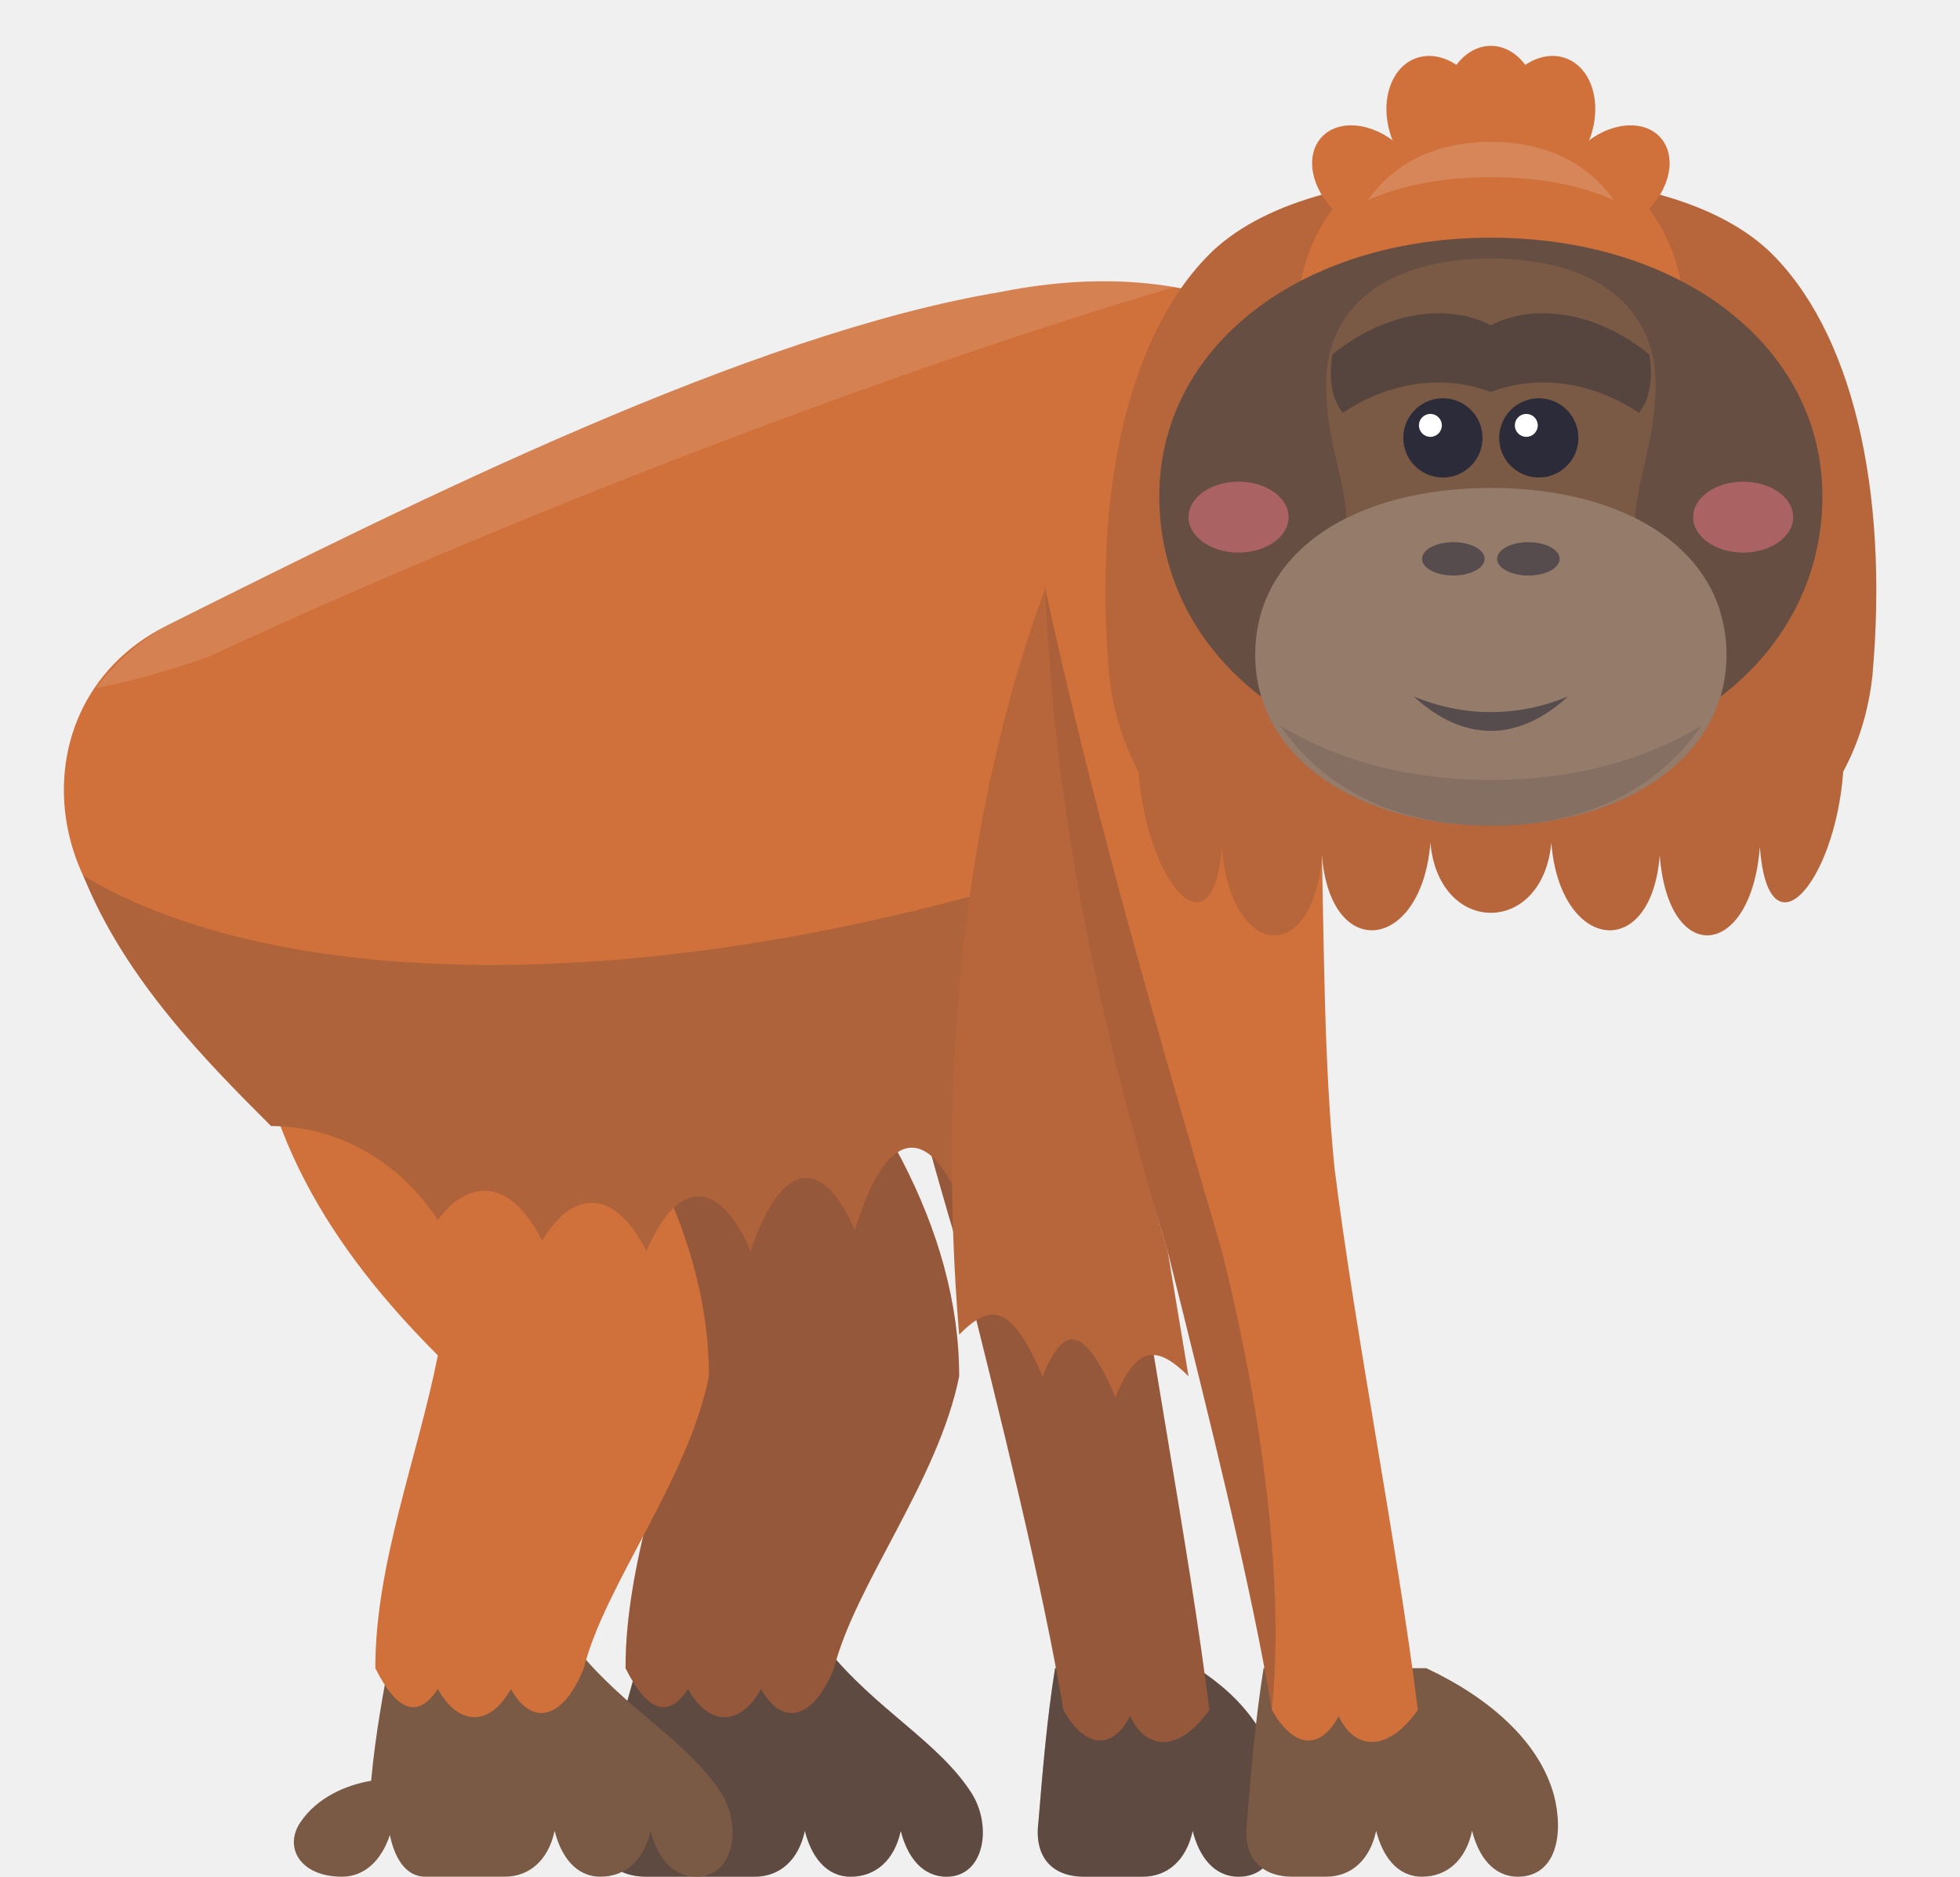
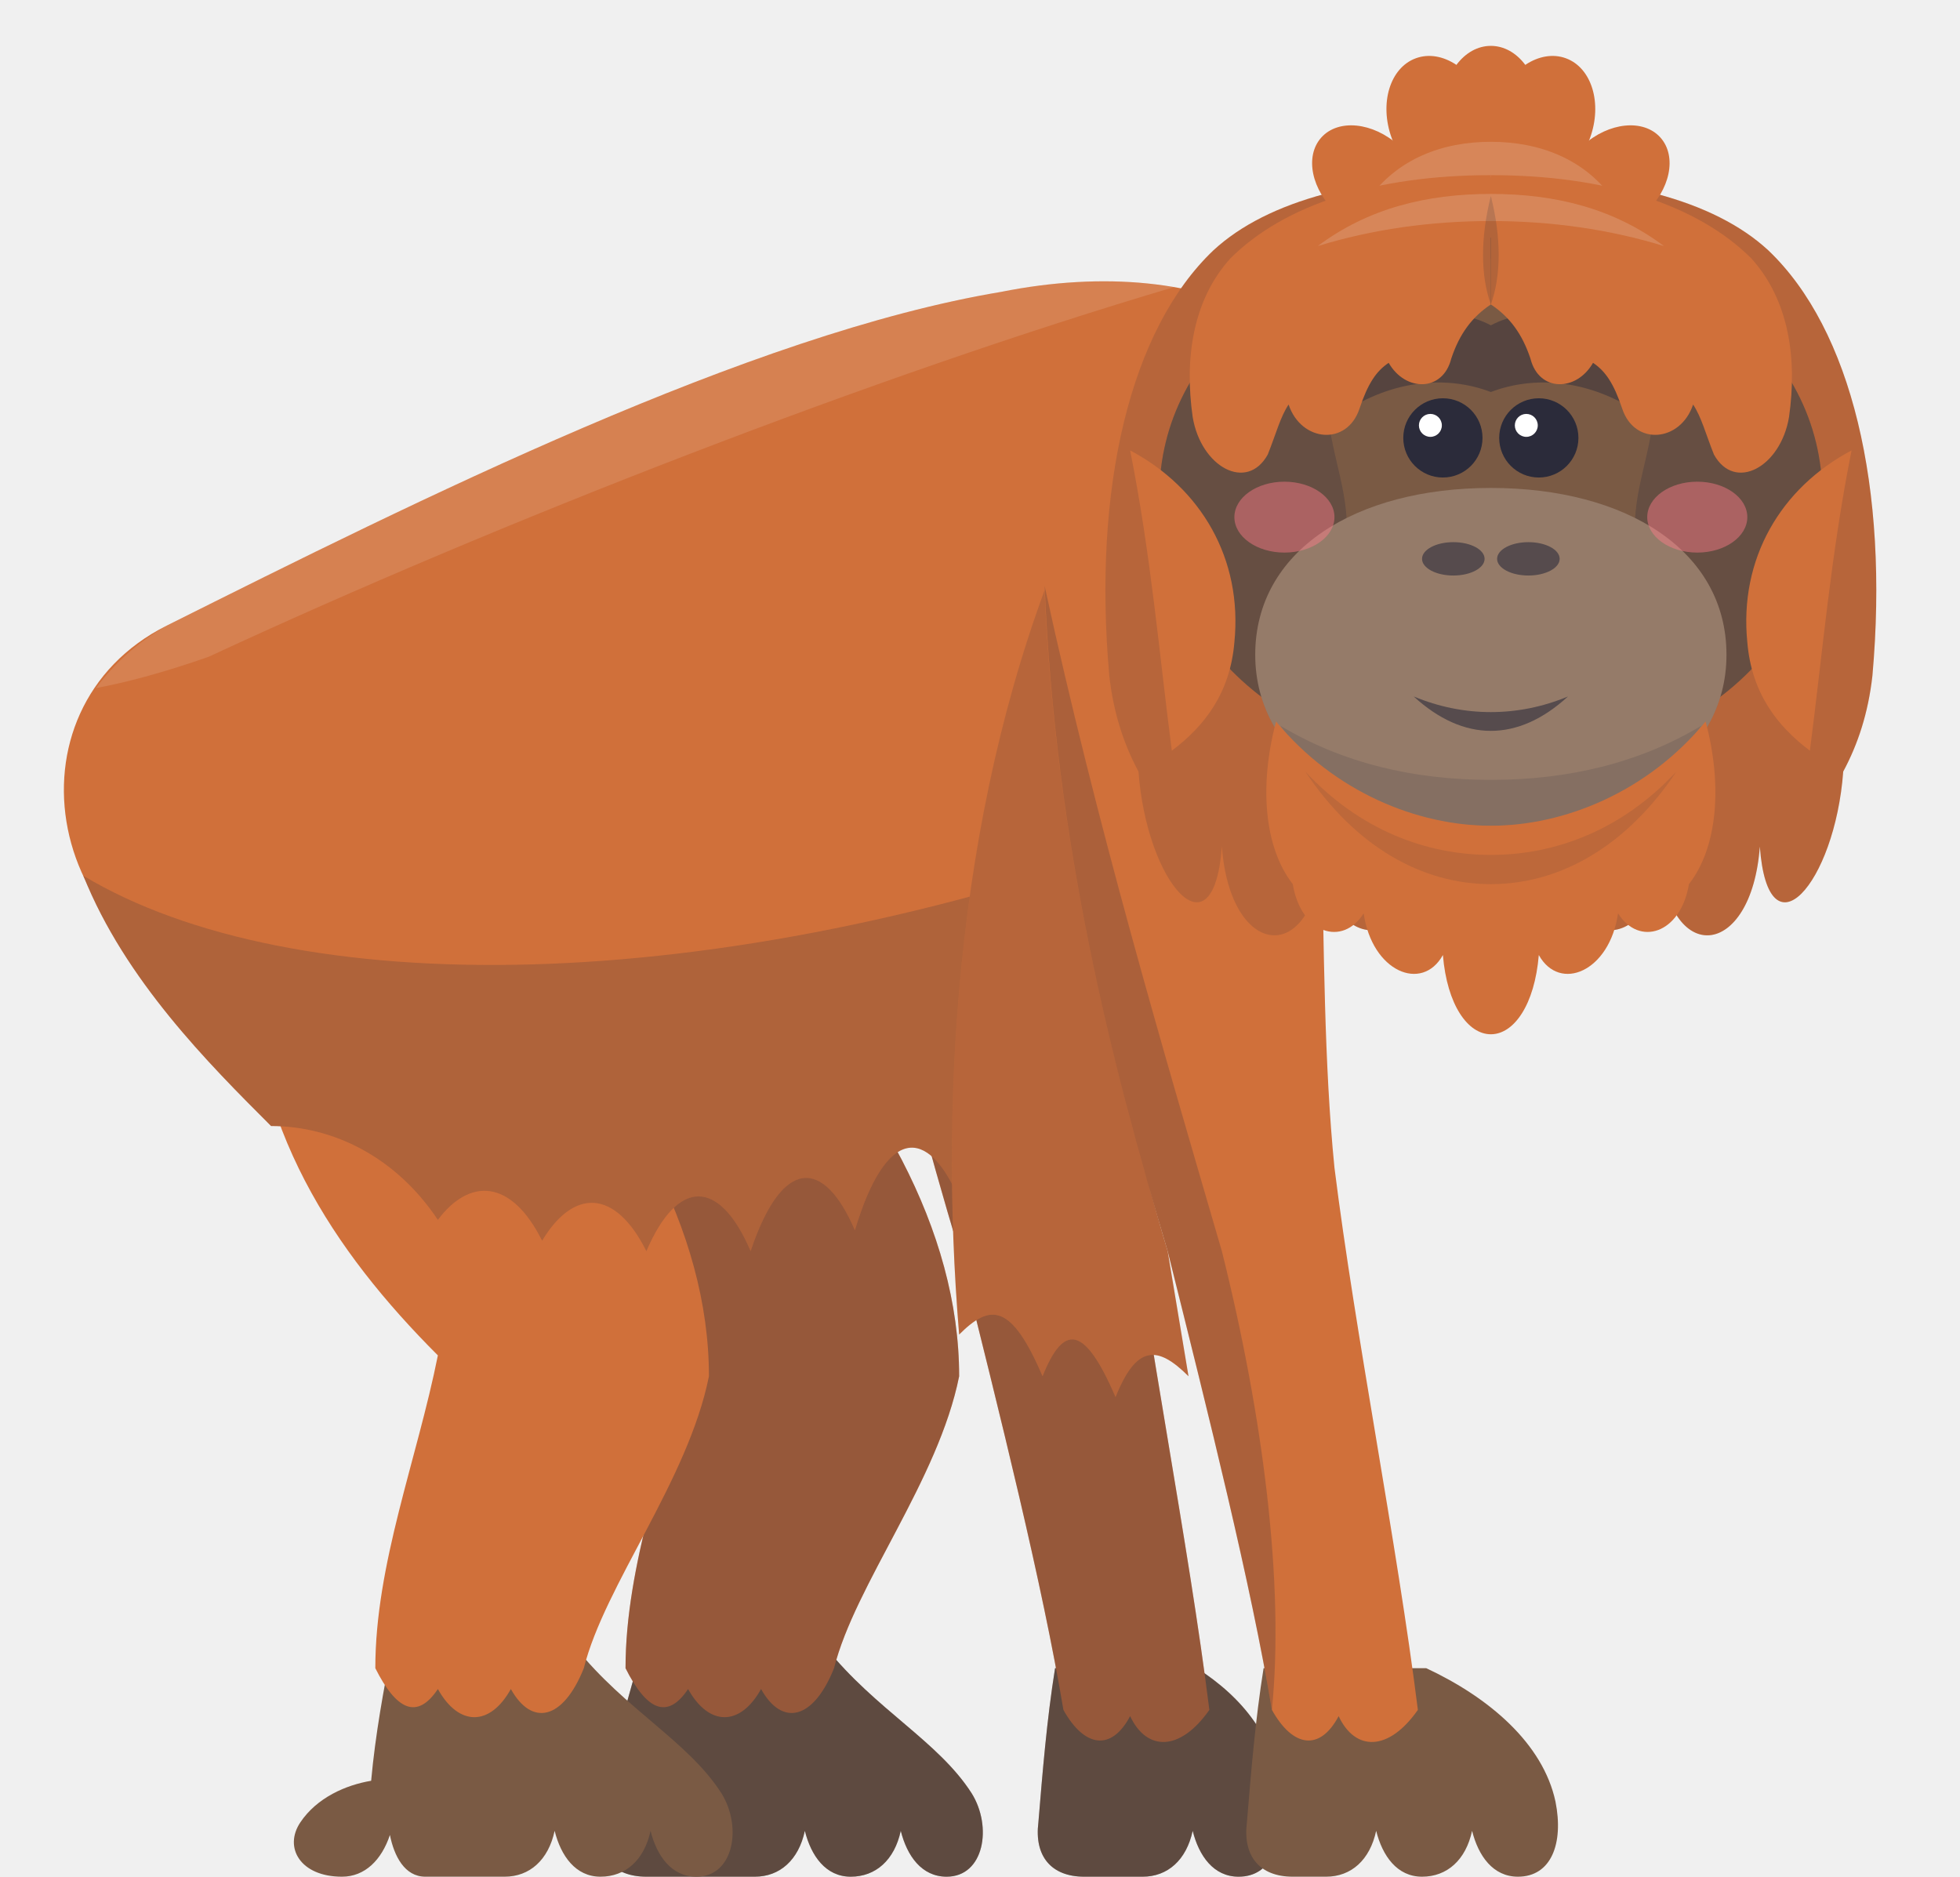
<svg xmlns="http://www.w3.org/2000/svg" viewBox="14 10 94 90">
  <g transform="translate(-10 0)">
    <path d="M74.6 90L81.4 90C83.6 91.4 85.2 93.4 85.4 96C85.6 98.4 85 100 83.4 100C82.2 100 81.5 99 81.2 97.8C80.9 99.2 80 100 78.8 100L76 100C74.4 100 73.6 99 73.8 97.4C74 95 74.2 92.5 74.6 90Z" fill="#7a5a44" />
    <path d="M64 34c0 14 3 26 6 36c2 8 4 16 5 22c1 1.8 2.3 2 3.2.3c.8 1.7 2.4 1.7 3.8-.3c-1-8-3-18-4-26c-1-10 0-22-2-34z" fill="#d0703a" />
    <g fill="#2b2b3a" opacity="0.35">
      <path d="M64 34c0 14 3 26 6 36c2 8 4 16 5 22c1 1.8 2.3 2 3.2.3c.8 1.7 2.4 1.7 3.8-.3c-1-8-3-18-4-26c-1-10 0-22-2-34z" />
      <path d="M74.6 90L81.4 90C83.6 91.4 85.2 93.4 85.4 96C85.6 98.4 85 100 83.4 100C82.2 100 81.5 99 81.2 97.8C80.9 99.2 80 100 78.8 100L76 100C74.4 100 73.6 99 73.8 97.4C74 95 74.2 92.5 74.6 90Z" />
    </g>
  </g>
  <g transform="translate(12 0)">
    <path d="M32.8 89L41.6 89C44 92 47 93.5 48.6 96C49.6 97.6 49.2 100 47.4 100C46.2 100 45.5 99 45.2 97.8C44.9 99.2 44 100 42.8 100C41.6 100 40.9 99 40.6 97.8C40.3 99.2 39.4 100 38.2 100L33 100C31.4 100 30.6 99 30.8 97.6C31 95 32 92 32.8 89Z" fill="#7a5a44" />
    <path d="M26 56c0 8 4 14 9 19c-1 5-3 10-3 15c1 2 2 2.5 3 1c1 1.8 2.5 1.8 3.5 0c1 1.8 2.5 1.5 3.5-1c1-4 5-9 6-14c0-7-4-14-10-20z" fill="#d0703a" />
    <g fill="#2b2b3a" opacity="0.35">
      <path d="M26 56c0 8 4 14 9 19c-1 5-3 10-3 15c1 2 2 2.5 3 1c1 1.8 2.5 1.8 3.5 0c1 1.8 2.5 1.5 3.5-1c1-4 5-9 6-14c0-7-4-14-10-20z" />
      <path d="M32.8 89L41.6 89C44 92 47 93.5 48.6 96C49.6 97.6 49.2 100 47.4 100C46.2 100 45.5 99 45.2 97.8C44.9 99.2 44 100 42.8 100C41.6 100 40.9 99 40.6 97.8C40.3 99.2 39.4 100 38.2 100L33 100C31.4 100 30.6 99 30.8 97.6C31 95 32 92 32.8 89Z" />
    </g>
  </g>
  <path d="M26 58c-10-2-12-14-4-18c12-6 28-14 40-16c10-2 18 2 18 10c0 10-6 18-14 21c-10 4-22 6-30 6c-4 0-7-1-10-3z" fill="#d0703a" />
  <path d="M18.6 43c.9-1.2 2-2.2 3.4-3c12-6 28-14 40-16c3-.6 5.82-.66 8.3-.23c-14.3 4.23-32.3 11.23-46.3 17.73c-2 .7-3.8 1.2-5.4 1.5z" fill="#ffffff" opacity="0.12" />
  <path d="M32.8 89L41.6 89C44 92 47 93.5 48.6 96C49.6 97.6 49.2 100 47.4 100C46.2 100 45.5 99 45.2 97.8C44.9 99.2 44 100 42.8 100C41.6 100 40.9 99 40.6 97.8C40.3 99.2 39.4 100 38.2 100L34.4 100C33.4 100 32.9 99 32.7 98C32.3 99.2 31.5 100 30.4 100C28.4 100 27.6 98.6 28.4 97.4C29.2 96.2 30.6 95.6 31.8 95.4C32 93.2 32.4 91 32.8 89Z" fill="#7a5a44" />
  <path d="M26 56c0 8 4 14 9 19c-1 5-3 10-3 15c1 2 2 2.5 3 1c1 1.8 2.5 1.8 3.5 0c1 1.8 2.5 1.5 3.5-1c1-4 5-9 6-14c0-7-4-14-10-20z" fill="#d0703a" />
  <path d="M18 52c10 6 30 6 52-2c-1 6-3 12-5 16c-1.5-3-3.5-3-5 1.5c-1.5-3.5-3.5-3.5-5 1.5c-1.5-3.5-3.5-3.5-5 1c-1.5-3.5-3.5-3.5-5 0c-1.5-3-3.5-3-5-.5c-1.5-3-3.5-3-5-1c-2-3-5-4.5-8-4.5c-3-3-7-7-9-12z" fill="#d0703a" />
  <path d="M18 52c10 6 30 6 52-2c-1 6-3 12-5 16c-1.5-3-3.5-3-5 1.5c-1.5-3.5-3.5-3.5-5 1.5c-1.5-3.5-3.5-3.5-5 1c-1.5-3.5-3.5-3.5-5 0c-1.5-3-3.5-3-5-.5c-1.5-3-3.5-3-5-1c-2-3-5-4.5-8-4.5c-3-3-7-7-9-12z" fill="#2b2b3a" opacity="0.2" />
  <path d="M65 36c-5 12-6 26-5 38c1.5-1.5 2.5-1.5 4 2c1-2.5 2-2.5 3.5 1c1-2.5 2-2.5 3.5-1l-1-6c-3-10-5-22-3-34z" fill="#d0703a" />
  <path d="M65 36c-5 12-6 26-5 38c1.5-1.5 2.5-1.5 4 2c1-2.5 2-2.5 3.5 1c1-2.5 2-2.5 3.5-1l-1-6c-3-10-5-22-3-34z" fill="#2b2b3a" opacity="0.15" />
  <path d="M74.6 90L82.4 90C85.4 91.4 88 93.6 88.6 96.4C89 98.4 88.4 100 86.8 100C85.6 100 84.9 99 84.6 97.8C84.3 99.2 83.4 100 82.2 100C81 100 80.3 99 80 97.8C79.7 99.2 78.8 100 77.6 100L76 100C74.4 100 73.6 99 73.8 97.4C74 95 74.2 92.5 74.6 90Z" fill="#7a5a44" />
  <path d="M64 34c0 14 3 26 6 36c2 8 4 16 5 22c1 1.8 2.3 2 3.2.3c.8 1.7 2.4 1.7 3.8-.3c-1-8-3-18-4-26c-1-10 0-22-2-34z" fill="#d0703a" />
  <path d="M64.1 38.1C64.6 50.4 67.3 61 70 70C72 78 74 86 75 92C75.6 86 74.6 78 72.6 70C69.8 60.4 66.6 49.6 64.1 38.1Z" fill="#2b2b3a" opacity="0.22" />
  <g class="part-head" style="transform-box: fill-box; transform-origin: 15% 85%">
    <path d="M85.5 18.4C79.4 18.4 74.8 19.6 72.2 22C68.2 25.8 66.4 33.4 67.2 42.4C67.4 44.2 67.9 45.7 68.6 47C69 52.4 72.2 56 72.6 50.6C73 56 77 56.4 77.4 51C77.8 56.2 82.2 55.6 82.6 50.4C83 54.9 88 54.9 88.4 50.4C88.8 55.6 93.2 56.2 93.6 51C94 56.4 98 56 98.4 50.6C98.8 56 102 52.4 102.4 47C103.1 45.7 103.6 44.2 103.8 42.4C104.6 33.4 102.8 25.8 98.8 22C96.2 19.6 91.6 18.4 85.5 18.4Z" fill="#d0703a" />
    <path d="M85.5 18.4C79.4 18.4 74.8 19.6 72.2 22C68.2 25.8 66.4 33.4 67.2 42.4C67.4 44.2 67.9 45.7 68.6 47C69 52.4 72.2 56 72.6 50.6C73 56 77 56.4 77.4 51C77.8 56.2 82.2 55.6 82.6 50.4C83 54.9 88 54.9 88.4 50.4C88.8 55.6 93.2 56.2 93.6 51C94 56.4 98 56 98.4 50.6C98.8 56 102 52.4 102.4 47C103.1 45.7 103.6 44.2 103.8 42.4C104.6 33.4 102.8 25.8 98.8 22C96.2 19.6 91.6 18.4 85.5 18.4Z" fill="#2b2b3a" opacity="0.15" />
    <g fill="#d0703a">
      <ellipse cx="79.6" cy="18.6" rx="2.2" ry="3" transform="rotate(-48 79.6 18.6)" />
      <ellipse cx="91.4" cy="18.6" rx="2.2" ry="3" transform="rotate(48 91.4 18.6)" />
      <ellipse cx="83" cy="15.8" rx="2.4" ry="3.2" transform="rotate(-20 83 15.8)" />
      <ellipse cx="88" cy="15.8" rx="2.4" ry="3.2" transform="rotate(20 88 15.8)" />
      <ellipse cx="85.5" cy="15.2" rx="2.3" ry="3" />
      <path d="M76.2 26C76 19.8 80.4 16.6 85.5 16.6C90.6 16.6 95 19.8 94.8 26Z" />
    </g>
    <path d="M79.6 19.6C81 17.6 83.2 16.8 85.5 16.8C87.8 16.8 90 17.6 91.4 19.6C89.6 18.8 87.6 18.5 85.5 18.5C83.4 18.5 81.4 18.8 79.6 19.6Z" fill="#ffffff" opacity="0.16" />
    <path d="M85.5 21.4C94.6 21.4 101.4 26.6 101.4 33.8C101.4 41.2 94.8 46.8 85.5 46.8C76.2 46.8 69.6 41.2 69.6 33.8C69.6 26.6 76.4 21.4 85.5 21.4Z" fill="#7a5a44" />
    <path d="M85.5 21.4C94.6 21.4 101.4 26.6 101.4 33.8C101.4 41.2 94.8 46.8 85.5 46.8C76.2 46.8 69.6 41.2 69.6 33.8C69.6 26.6 76.4 21.4 85.5 21.4Z" fill="#2b2b3a" opacity="0.25" />
    <path d="M85.5 22.4C90.6 22.4 93.4 24.8 93.4 28.4C93.4 31.4 92.4 33 92.4 35.4C92.4 41.4 89.6 46 85.5 46C81.4 46 78.6 41.4 78.6 35.4C78.6 33 77.6 31.4 77.6 28.4C77.6 24.8 80.4 22.4 85.5 22.4Z" fill="#7a5a44" />
    <path d="M77.9 27C80.6 24.8 83.6 24.6 85.5 25.6C87.4 24.6 90.4 24.8 93.1 27C93.3 28.2 93.1 29.2 92.6 29.8C90.2 28.2 87.6 28 85.5 28.8C83.4 28 80.8 28.2 78.4 29.8C77.9 29.2 77.7 28.2 77.9 27Z" fill="#2b2b3a" opacity="0.45" />
+     <path d="M85.5 18.4C80 18.4 75.6 19.8 73 22.4C71.2 24.4 70.8 27.2 71.2 30C71.6 32.4 73.8 33.6 74.8 31.8C75.2 30.8 75.4 30 75.8 29.4C76.4 31.2 78.6 31.4 79.2 29.6C79.6 28.4 80 27.8 80.6 27.4C81.4 28.8 83.2 28.8 83.6 27.2C84 26 84.6 25.2 85.5 24.6Z" fill="#d0703a" />
+     <path d="M 85.5 18.4 C 91.0 18.4 95.4 19.8 98.0 22.4 C 99.8 24.4 100.2 27.2 99.8 30.0 C 99.4 32.4 97.2 33.6 96.2 31.8 C 95.8 30.8 95.6 30.0 95.2 29.4 C 94.6 31.2 92.4 31.4 91.8 29.6 C 91.4 28.4 91.0 27.8 90.4 27.4 C 89.6 28.8 87.8 28.8 87.4 27.2 C 87.0 26.0 86.4 25.2 85.5 24.6 Z" fill="#d0703a" />
+     <path d="M77.2 21.8C79.6 20 82.4 19.3 85.5 19.3C88.6 19.3 91.4 20 93.8 21.8C91.2 21 88.4 20.6 85.5 20.6C82.6 20.6 79.8 21 77.2 21.8Z" fill="#ffffff" opacity="0.16" />
+     <path d="M85.5 19.4C85 21.4 85 23.2 85.5 24.6C86 23.2 86 21.4 85.5 19.4Z" fill="#2b2b3a" opacity="0.18" />
    <circle cx="83.2" cy="31" r="1.9" fill="#2b2b3a" />
    <circle cx="87.8" cy="31" r="1.9" fill="#2b2b3a" />
    <circle cx="82.6" cy="30.4" r="0.55" fill="#ffffff" />
    <circle cx="87.2" cy="30.4" r="0.55" fill="#ffffff" />
    <path d="M85.5 33.4C92 33.4 96.8 36.4 96.8 41.4C96.8 46.4 91.8 49.6 85.5 49.6C79.2 49.6 74.2 46.4 74.2 41.4C74.2 36.4 79 33.4 85.5 33.4Z" fill="#7a5a44" />
    <path d="M85.5 33.4C92 33.4 96.8 36.4 96.8 41.4C96.8 46.4 91.8 49.6 85.5 49.6C79.2 49.6 74.2 46.4 74.2 41.4C74.2 36.4 79 33.4 85.5 33.4Z" fill="#ffffff" opacity="0.2" />
    <path d="M75.4 44.8C77.6 48 81.2 49.6 85.5 49.6C89.8 49.6 93.4 48 95.6 44.8C92.6 46.6 89.2 47.4 85.5 47.4C81.8 47.4 78.4 46.6 75.4 44.8Z" fill="#2b2b3a" opacity="0.15" />
+     <path d="M75.2 44.6C78 48 82 49.6 85.5 49.6C89 49.6 93 48 95.8 44.6C96.6 47.6 96.4 50.6 95 52.4C94.6 54.8 92.6 55.4 91.6 53.8C91.2 56.6 88.8 57.6 87.8 55.8C87.6 58.2 86.6 59.6 85.5 59.6C84.4 59.6 83.4 58.2 83.2 55.8C82.2 57.6 79.8 56.6 79.4 53.8C78.4 55.4 76.4 54.8 76 52.4C74.6 50.6 74.4 47.6 75.2 44.6Z" fill="#d0703a" />
+     <path d="M76.6 47C79.2 49.8 82.4 51 85.5 51C88.6 51 91.8 49.8 94.4 47C92 50.6 88.8 52.4 85.5 52.4C82.2 52.4 79 50.6 76.6 47Z" fill="#2b2b3a" opacity="0.12" />
    <ellipse cx="83.7" cy="36.8" rx="1.5" ry="0.8" fill="#2b2b3a" opacity="0.6" />
    <ellipse cx="87.3" cy="36.8" rx="1.5" ry="0.8" fill="#2b2b3a" opacity="0.6" />
    <path d="M81.8 43.4C84.2 44.4 86.8 44.4 89.2 43.4C86.8 45.6 84.2 45.6 81.8 43.4Z" fill="#2b2b3a" opacity="0.6" />
-     <ellipse cx="73.4" cy="34.8" rx="2.4" ry="1.7" fill="#ff7a8a" opacity="0.45" />
-     <ellipse cx="97.6" cy="34.8" rx="2.4" ry="1.7" fill="#ff7a8a" opacity="0.45" />
+     <path d="M68.2 31.6C71.6 33.4 73.6 36.8 73.2 40.8C73 43.2 71.8 44.8 70.2 46C69.6 41.4 69.2 36.6 68.2 31.6Z" fill="#d0703a" />
+     <path d="M 102.8 31.6 C 99.4 33.4 97.4 36.8 97.8 40.8 C 98.0 43.2 99.2 44.8 100.8 46.0 C 101.4 41.4 101.8 36.6 102.8 31.6 Z" fill="#d0703a" />
+     <ellipse cx="75.6" cy="34.8" rx="2.4" ry="1.7" fill="#ff7a8a" opacity="0.45" />
+     <ellipse cx="95.4" cy="34.8" rx="2.4" ry="1.7" fill="#ff7a8a" opacity="0.45" />
  </g>
</svg>
